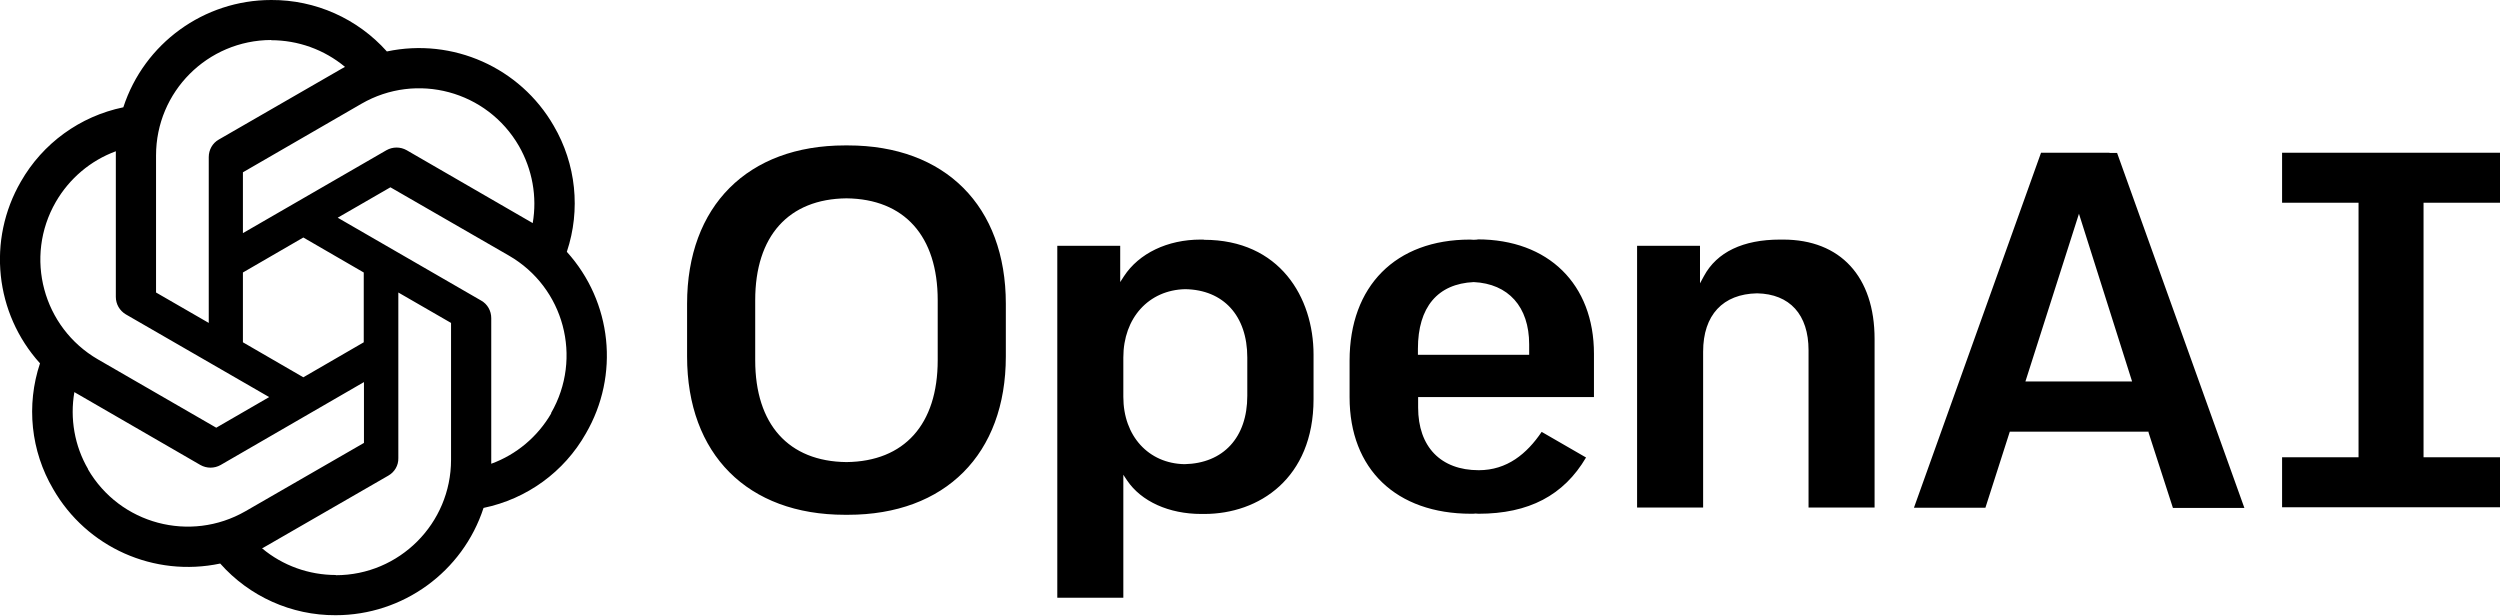
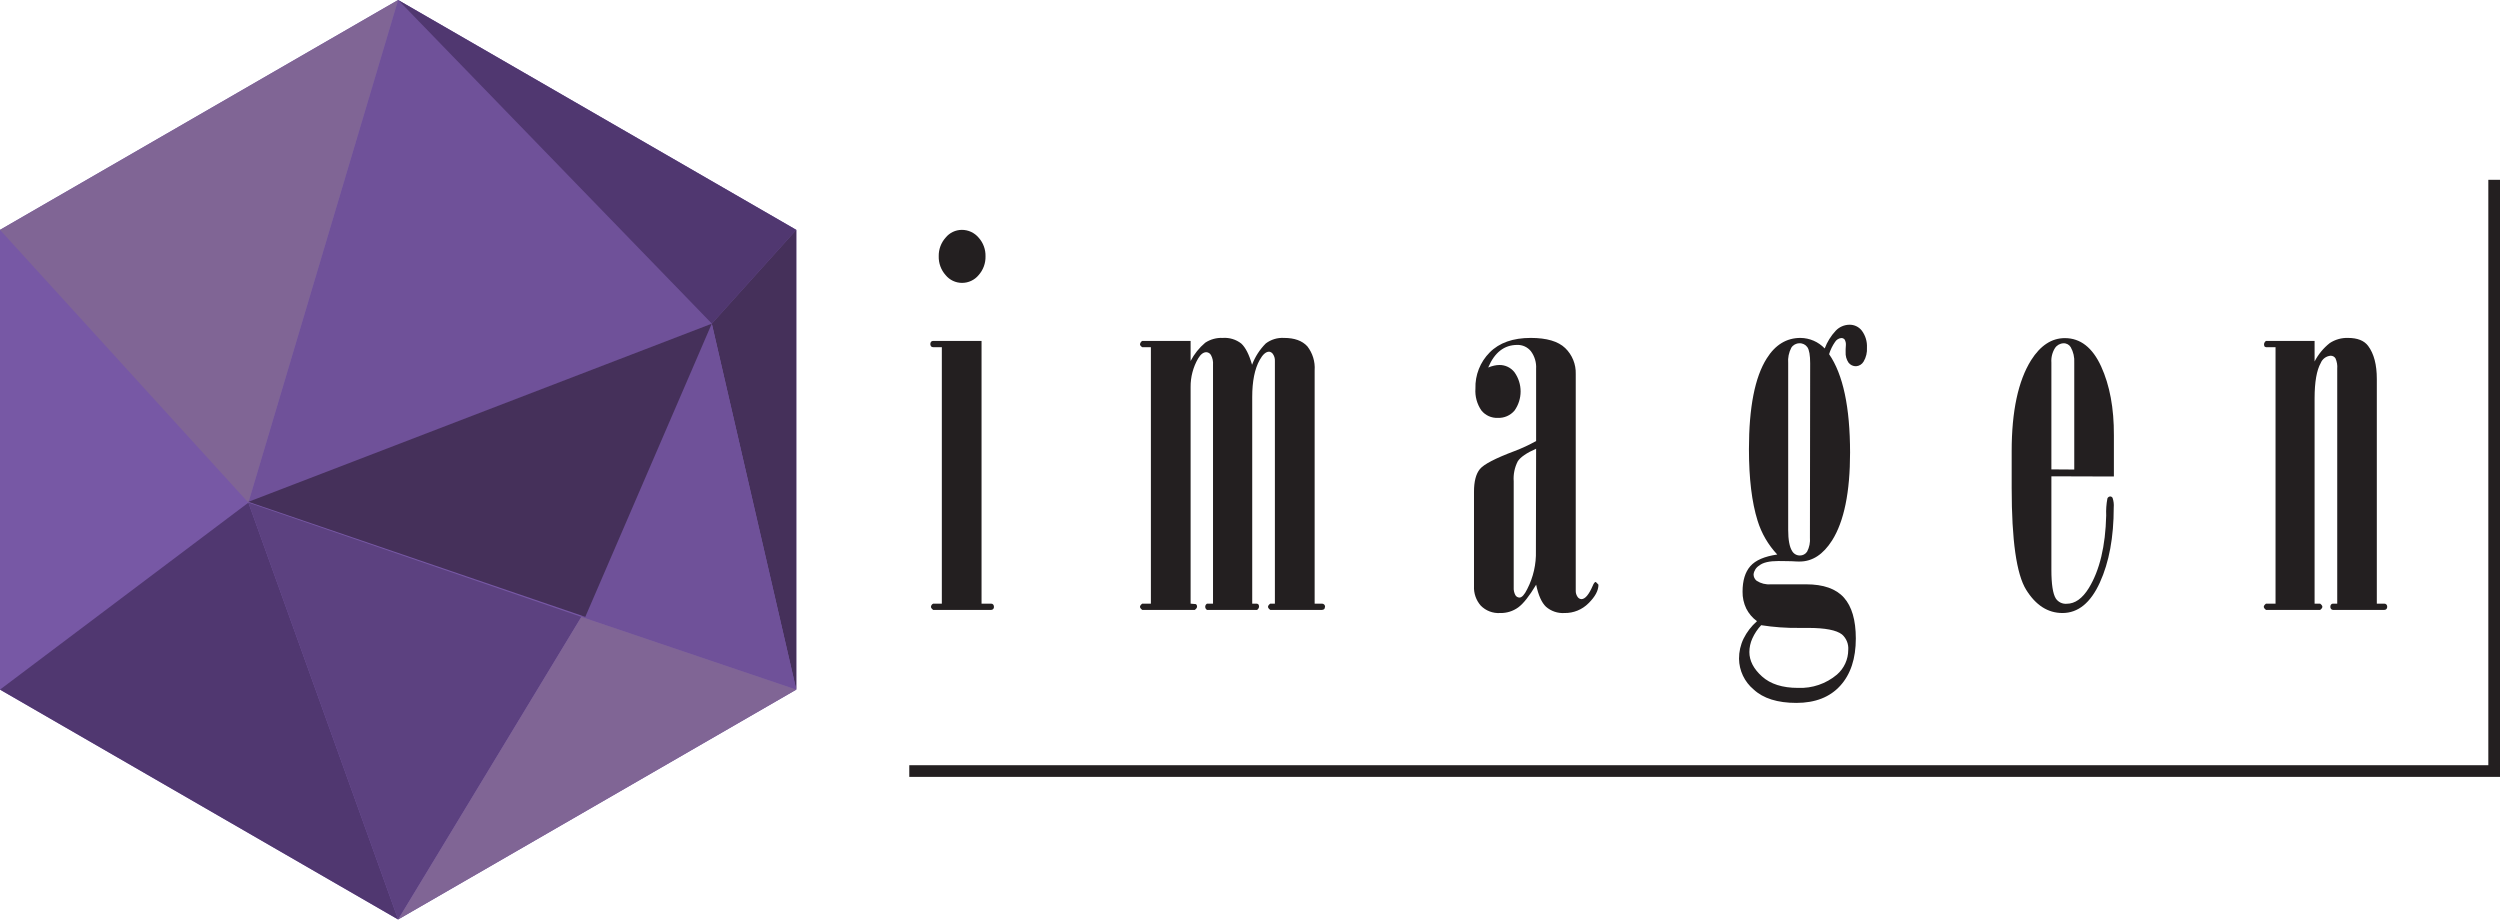
- <svg xmlns="http://www.w3.org/2000/svg" id="openai-horizontal" viewBox="0 0 120 29.53">
-   <path d="M40.7,6.98s-.05,0-.07,0c-.02,0-.05,0-.07,0-4.67,0-7.58,2.91-7.58,7.6v2.53c0,4.69,2.9,7.6,7.58,7.6,.02,0,.05,0,.07,0,.02,0,.05,0,.07,0,4.67,0,7.58-2.91,7.58-7.6v-2.53c0-4.69-2.91-7.6-7.58-7.6Zm4.31,10.31c0,3.08-1.6,4.86-4.38,4.89-2.78-.03-4.38-1.81-4.38-4.89v-2.88c0-3.08,1.6-4.86,4.38-4.89,2.78,.03,4.38,1.81,4.38,4.89v2.88Zm40.57-5.79s-.06,0-.09,0c-.02,0-.03,0-.05,0-1.77,0-3.03,.6-3.65,1.75l-.19,.35v-1.8h-3.02v12.56h3.17v-7.48c0-1.76,.95-2.77,2.59-2.8,1.57,.03,2.47,1.02,2.47,2.73v7.55h3.17v-8.09c0-2.99-1.64-4.77-4.39-4.77Zm34.42-1.77v-2.4h-10.46v2.4h3.67v12.22h-3.67v2.4h10.46v-2.4h-3.67V9.73h3.67Zm-18.75-2.4h0s-3.28,0-3.28,0l-6.1,17.04h3.43l1.17-3.65h6.66v.04s1.17,3.62,1.17,3.62h3.43l-6.11-17.04h-.36Zm-4.03,10.98l2.57-8.05,2.55,8.05h-5.12Zm-39.45-6.81s-.05,0-.07,0c-.03,0-.05,0-.07,0-1.59,0-2.96,.66-3.68,1.76l-.18,.28v-1.74h-3.02V28.69h3.17v-5.9l.18,.27c.68,1.01,2.01,1.61,3.56,1.61,.03,0,.05,0,.08,0,.02,0,.04,0,.07,0,2.61,0,5.24-1.7,5.24-5.51v-2.14c0-2.74-1.62-5.51-5.26-5.51Zm2.1,7.5c0,2-1.15,3.24-3.01,3.28-1.73-.03-2.94-1.35-2.94-3.23v-1.89c0-1.9,1.22-3.24,2.97-3.28,1.84,.03,2.98,1.28,2.98,3.28v1.84Zm11.05-7.5h0c-.06,0-.12,.01-.18,.01-.06,0-.12-.01-.18-.01h0c-3.57,0-5.78,2.23-5.78,5.81v1.76c0,3.45,2.24,5.59,5.83,5.59,.08,0,.15,0,.22-.01,.05,0,.09,.01,.14,.01,2.41,0,4.09-.88,5.16-2.7l-2.13-1.23c-.71,1.05-1.66,1.84-3.02,1.84-1.82,0-2.91-1.12-2.91-3.01v-.5h8.44v-2.08c0-3.34-2.19-5.49-5.59-5.49Zm-2.86,5.54v-.3c0-2,.95-3.12,2.68-3.2,1.66,.08,2.66,1.18,2.66,2.99v.5s-5.34,0-5.34,0Z" />
-   <path d="M27.21,12.08c.67-2.01,.44-4.21-.63-6.04-1.61-2.8-4.85-4.24-8.01-3.57C17.16,.89,15.14-.01,13.02,0c-3.23,0-6.1,2.08-7.1,5.15-2.08,.43-3.87,1.73-4.92,3.57-1.62,2.8-1.25,6.32,.92,8.72-.67,2.01-.44,4.21,.63,6.03,1.61,2.81,4.85,4.25,8.02,3.58,1.4,1.58,3.42,2.49,5.54,2.48,3.23,0,6.1-2.08,7.1-5.15,2.08-.43,3.87-1.73,4.91-3.57,1.63-2.8,1.26-6.32-.91-8.72Zm-2.3-5.07c.64,1.12,.88,2.43,.66,3.7-.04-.03-.12-.07-.17-.1l-5.88-3.4c-.3-.17-.67-.17-.97,0l-6.89,3.98v-2.92l5.69-3.29c2.65-1.53,6.03-.62,7.56,2.03Zm-13.25,6.07l2.9-1.68,2.9,1.68v3.35l-2.9,1.68-2.9-1.68v-3.35ZM13.01,1.93c1.3,0,2.55,.45,3.55,1.28-.04,.02-.12,.07-.18,.1l-5.88,3.39c-.3,.17-.48,.49-.48,.84v7.96l-2.53-1.46V7.46c0-3.06,2.47-5.53,5.53-5.54ZM2.68,9.69h0c.65-1.12,1.66-1.98,2.88-2.43v6.99c0,.35,.18,.66,.48,.84l6.88,3.97-2.54,1.47-5.68-3.28c-2.64-1.53-3.55-4.91-2.02-7.56Zm1.55,12.83h0c-.65-1.11-.88-2.43-.66-3.7,.04,.03,.12,.07,.17,.1l5.88,3.4c.3,.17,.67,.17,.97,0l6.88-3.98v2.92l-5.69,3.28c-2.65,1.52-6.03,.62-7.56-2.02Zm11.89,5.08c-1.29,0-2.55-.45-3.54-1.28,.04-.02,.13-.07,.18-.1l5.88-3.39c.3-.17,.49-.49,.48-.84v-7.95l2.53,1.46v6.57c0,3.06-2.48,5.54-5.53,5.54Zm10.34-7.76c-.65,1.12-1.67,1.98-2.88,2.42v-6.99c0-.35-.18-.67-.48-.84h0l-6.89-3.98,2.53-1.46,5.69,3.28c2.65,1.53,3.55,4.91,2.02,7.56Z" />
+ <svg xmlns="http://www.w3.org/2000/svg" viewBox="0 0 642.76 236.4">
+   <defs>
+     <style>.cls-1{fill:#7758a5;}.cls-2{fill:#6f5199;}.cls-3{fill:#503770;}.cls-4{fill:#806595;}.cls-5{fill:#45305a;}.cls-6{fill:#5c4180;}.cls-7{fill:#231f20;}.cls-8{fill:none;stroke:#231f20;stroke-miterlimit:10;stroke-width:3px;}</style>
+   </defs>
+   <g id="Layer_2" data-name="Layer 2">
+     <g id="Layer_1-2" data-name="Layer 1">
+       <polygon class="cls-1" points="204.73 177.3 204.73 59.1 102.36 0 0 59.1 0 177.3 102.36 236.4 204.73 177.3" />
+       <polygon class="cls-1" points="0 59.1 63.86 129.23 0 177.3 0 59.1" />
+       <polygon class="cls-2" points="63.86 129.23 102.36 0 183.01 83.21 63.86 129.23" />
+       <polygon class="cls-3" points="63.86 129.23 102.36 236.4 0 177.3 63.86 129.23" />
+       <polygon class="cls-4" points="0 59.1 102.36 0 63.86 129.23 0 59.1" />
+       <polygon class="cls-3" points="102.36 0 183.01 83.21 204.73 59.1 102.36 0" />
+       <polygon class="cls-5" points="183.01 83.21 204.73 59.1 204.73 177.3 183.01 83.21" />
+       <polygon class="cls-2" points="183.01 83.21 149.47 158.6 204.73 177.3 183.01 83.21" />
+       <polygon class="cls-5" points="63.86 129.02 183.01 83.21 150.48 158.6 63.86 129.02" />
+       <polygon class="cls-6" points="63.86 129.23 102.36 236.4 149.47 158.6 63.86 129.23" />
+       <polygon class="cls-4" points="102.36 236.4 149.47 158.6 204.73 177.3 102.36 236.4" />
+       <path class="cls-7" d="M242.15,89.26h-2.23a.7.7,0,0,1-.54-.21,1,1,0,0,1,0-1.18.71.71,0,0,1,.54-.22h12.44V155.2h2.45a.67.67,0,0,1,.54.22.94.94,0,0,1,.2.65.75.75,0,0,1-.2.52.69.69,0,0,1-.55.22H239.92c-.38-.29-.57-.56-.57-.8a1,1,0,0,1,.57-.81h2.23Zm-.8-23.39a6.94,6.94,0,0,1,1.77-4.77,5.38,5.38,0,0,1,4.16-2,5.61,5.61,0,0,1,4.33,2,6.91,6.91,0,0,1,1.77,4.8,7,7,0,0,1-1.77,4.83,5.51,5.51,0,0,1-4.27,2,5.44,5.44,0,0,1-4.22-2A7,7,0,0,1,241.35,65.87Z" />
+       <path class="cls-7" d="M306.11,155.2l1.37.12a.79.79,0,0,1,.28.69c0,.24-.19.51-.57.8H293.67c-.38-.29-.57-.56-.57-.8s.19-.52.57-.81h2.23V89.26h-2.23c-.38-.24-.57-.49-.57-.74a1.17,1.17,0,0,1,.57-.87h12.44v5.16a15.53,15.53,0,0,1,3.76-4.7,7.55,7.55,0,0,1,4.51-1.23,6.92,6.92,0,0,1,4.76,1.45c1.08,1,2,2.78,2.77,5.45a15.44,15.44,0,0,1,3.53-5.48,7.09,7.09,0,0,1,4.68-1.42c2.7,0,4.68.72,6,2.16A9,9,0,0,1,338,95.2v60h1.88a.77.77,0,0,1,.8.81l-.17.55a.92.92,0,0,1-.63.25H326.59c-.39-.29-.58-.56-.58-.8s.19-.52.57-.81h1.2V92.81a2.85,2.85,0,0,0-.48-1.74,1.34,1.34,0,0,0-1-.65q-1.25,0-2.43,2.13c-1.28,2.28-1.92,5.47-1.92,9.55v53.1h1.25l.34.18a1.06,1.06,0,0,1,.17.63,1.17,1.17,0,0,1-.51.8H310.33a.93.93,0,0,1,0-1.61h1.54V93.78a4.42,4.42,0,0,0-.52-2.48,1.45,1.45,0,0,0-1.19-.75c-.77,0-1.47.54-2.12,1.62a14.41,14.41,0,0,0-1.93,7.35Z" />
+       <path class="cls-7" d="M382.62,94.49a9.1,9.1,0,0,1,1.54-.49,6.28,6.28,0,0,1,1.37-.16,4.84,4.84,0,0,1,3.85,1.87,8.5,8.5,0,0,1,0,9.86,5.34,5.34,0,0,1-4.28,1.87,5.13,5.13,0,0,1-4.22-1.9,8.8,8.8,0,0,1-1.54-5.64A12.61,12.61,0,0,1,383,90.62q3.71-3.74,10.55-3.74,6.15,0,8.87,2.61a8.88,8.88,0,0,1,2.71,6.67v55.69a2.62,2.62,0,0,0,.45,1.58,1.28,1.28,0,0,0,1,.61q1.43,0,2.91-3.42c.27-.68.53-1,.8-1l.68.71c0,1.51-.85,3.09-2.56,4.77a8.48,8.48,0,0,1-6.16,2.51,6.61,6.61,0,0,1-4.77-1.61q-1.68-1.6-2.53-5.67c-1.75,2.92-3.28,4.87-4.6,5.83a7.59,7.59,0,0,1-4.64,1.45,6.41,6.41,0,0,1-5-1.9,7.06,7.06,0,0,1-1.74-5v-24.3c0-2.62.5-4.56,1.51-5.8s4-2.79,8.92-4.64a40.75,40.75,0,0,0,5.54-2.58V94.81a6.85,6.85,0,0,0-1.34-4.51,4.35,4.35,0,0,0-3.51-1.62Q385.07,88.68,382.62,94.49Zm12.32,20.88c-2.44,1.07-4,2.15-4.71,3.22a9.71,9.71,0,0,0-1.05,5.16V151a3.75,3.75,0,0,0,.42,2,1.25,1.25,0,0,0,1.06.64c.61,0,1.29-.73,2-2.19a20.16,20.16,0,0,0,2.23-9.8Z" />
+       <path class="cls-7" d="M456.94,142.57a22.31,22.31,0,0,1-5.06-8.7q-2.22-7.1-2.22-18.37,0-16.12,4.57-23.34,3.31-5.28,8.68-5.28a8.73,8.73,0,0,1,6.23,2.71A13.79,13.79,0,0,1,472,85a4.94,4.94,0,0,1,3.47-1.51,3.92,3.92,0,0,1,3.21,1.52A6.7,6.7,0,0,1,480,89.36a6.21,6.21,0,0,1-.86,3.6,2.41,2.41,0,0,1-1.94,1.2,2.36,2.36,0,0,1-1.94-.93,4.37,4.37,0,0,1-.74-2.74v-.71c0-.39.06-.71.06-1a2.56,2.56,0,0,0-.31-1.48,1.08,1.08,0,0,0-.88-.39,2.15,2.15,0,0,0-1.59,1,11.23,11.23,0,0,0-1.53,3.15q5.38,7.8,5.39,25.3,0,15.27-4.63,22.6-3.44,5.4-8.29,5.41c-.49,0-1.12,0-1.89-.07-.45,0-1.66-.06-3.6-.06-2.32,0-4,.38-4.94,1.16a3.11,3.11,0,0,0-1.46,2.25,2.07,2.07,0,0,0,.8,1.68,5.81,5.81,0,0,0,3.6.9h9.09q6.69,0,9.74,3.42t3.06,10.5q0,7.74-4,12.15t-11.27,4.42q-7.29,0-11-3.45a10.45,10.45,0,0,1-3.76-7.9,11.7,11.7,0,0,1,1.17-5.18,14.55,14.55,0,0,1,3.45-4.48,9.06,9.06,0,0,1-2.77-3.26,9.66,9.66,0,0,1-.94-4.35q0-4.26,2-6.54T456.94,142.57Zm-4.14,18.17a12.62,12.62,0,0,0-2.27,3.42,8.58,8.58,0,0,0-.76,3.48c0,2.23,1.08,4.33,3.25,6.28s5.25,2.94,9.27,2.94a14.57,14.57,0,0,0,10-3.42,8.41,8.41,0,0,0,2.9-6.32,4.8,4.8,0,0,0-1.6-4q-2.16-1.68-8.72-1.68h-2.34A57.78,57.78,0,0,1,452.8,160.74Zm12.6-67.35c0-2.06-.24-3.44-.72-4.13a2.36,2.36,0,0,0-2.05-1,2.46,2.46,0,0,0-2.07,1.13,7.27,7.27,0,0,0-.81,4v42.86q0,3.81,1,5.41a2.28,2.28,0,0,0,2,1.16,2.18,2.18,0,0,0,1.87-1,6.6,6.6,0,0,0,.72-3.61Z" />
+       <path class="cls-7" d="M527.42,122.46v24q0,5.61,1.14,7.42a3.06,3.06,0,0,0,2.8,1.35q3.2,0,5.7-4.06,4.17-6.84,4.45-18.63a19.18,19.18,0,0,1,.31-4.38.81.81,0,0,1,.72-.52.69.69,0,0,1,.62.39,6.1,6.1,0,0,1,.29,2.45q0,11.48-3.57,19.3t-9.61,7.83q-5.64,0-9.35-6t-3.71-26.14V116q0-15.4,5-23.4,3.6-5.67,8.67-5.67,6,0,9.33,7.28t3.28,17.73v10.57Zm5.88-1.74V93.26a7.2,7.2,0,0,0-.91-4,2.06,2.06,0,0,0-1.86-1,2.73,2.73,0,0,0-2.18,1.22,6.17,6.17,0,0,0-.93,3.74v27.46Z" />
+       <path class="cls-7" d="M585.05,89.26H582.6l-.34-.12a1.12,1.12,0,0,1-.17-.68,1.17,1.17,0,0,1,.51-.81h12.49v5.29A14.44,14.44,0,0,1,599,88.2a8.09,8.09,0,0,1,4.67-1.32q3.66,0,5.19,2.06,2.24,3,2.23,8.52V155.2H613a.73.73,0,0,1,.56.22.84.84,0,0,1,.2.59.83.83,0,0,1-.2.58.7.7,0,0,1-.54.22H599.83a.63.63,0,0,1-.49-.22.83.83,0,0,1-.2-.58.89.89,0,0,1,.19-.59.6.6,0,0,1,.47-.22h1.11V94.81a5.38,5.38,0,0,0-.45-2.68,1.42,1.42,0,0,0-1.25-.67,3,3,0,0,0-2.54,1.87q-1.57,2.78-1.58,9.09V155.2h1.43q.57.44.57.81c0,.24-.19.51-.57.8H582.6c-.38-.29-.57-.56-.57-.8s.19-.52.57-.81h2.45Z" />
+       <polyline class="cls-8" points="233.78 198.24 641.26 198.24 641.26 46.23" />
+     </g>
+   </g>
</svg>
